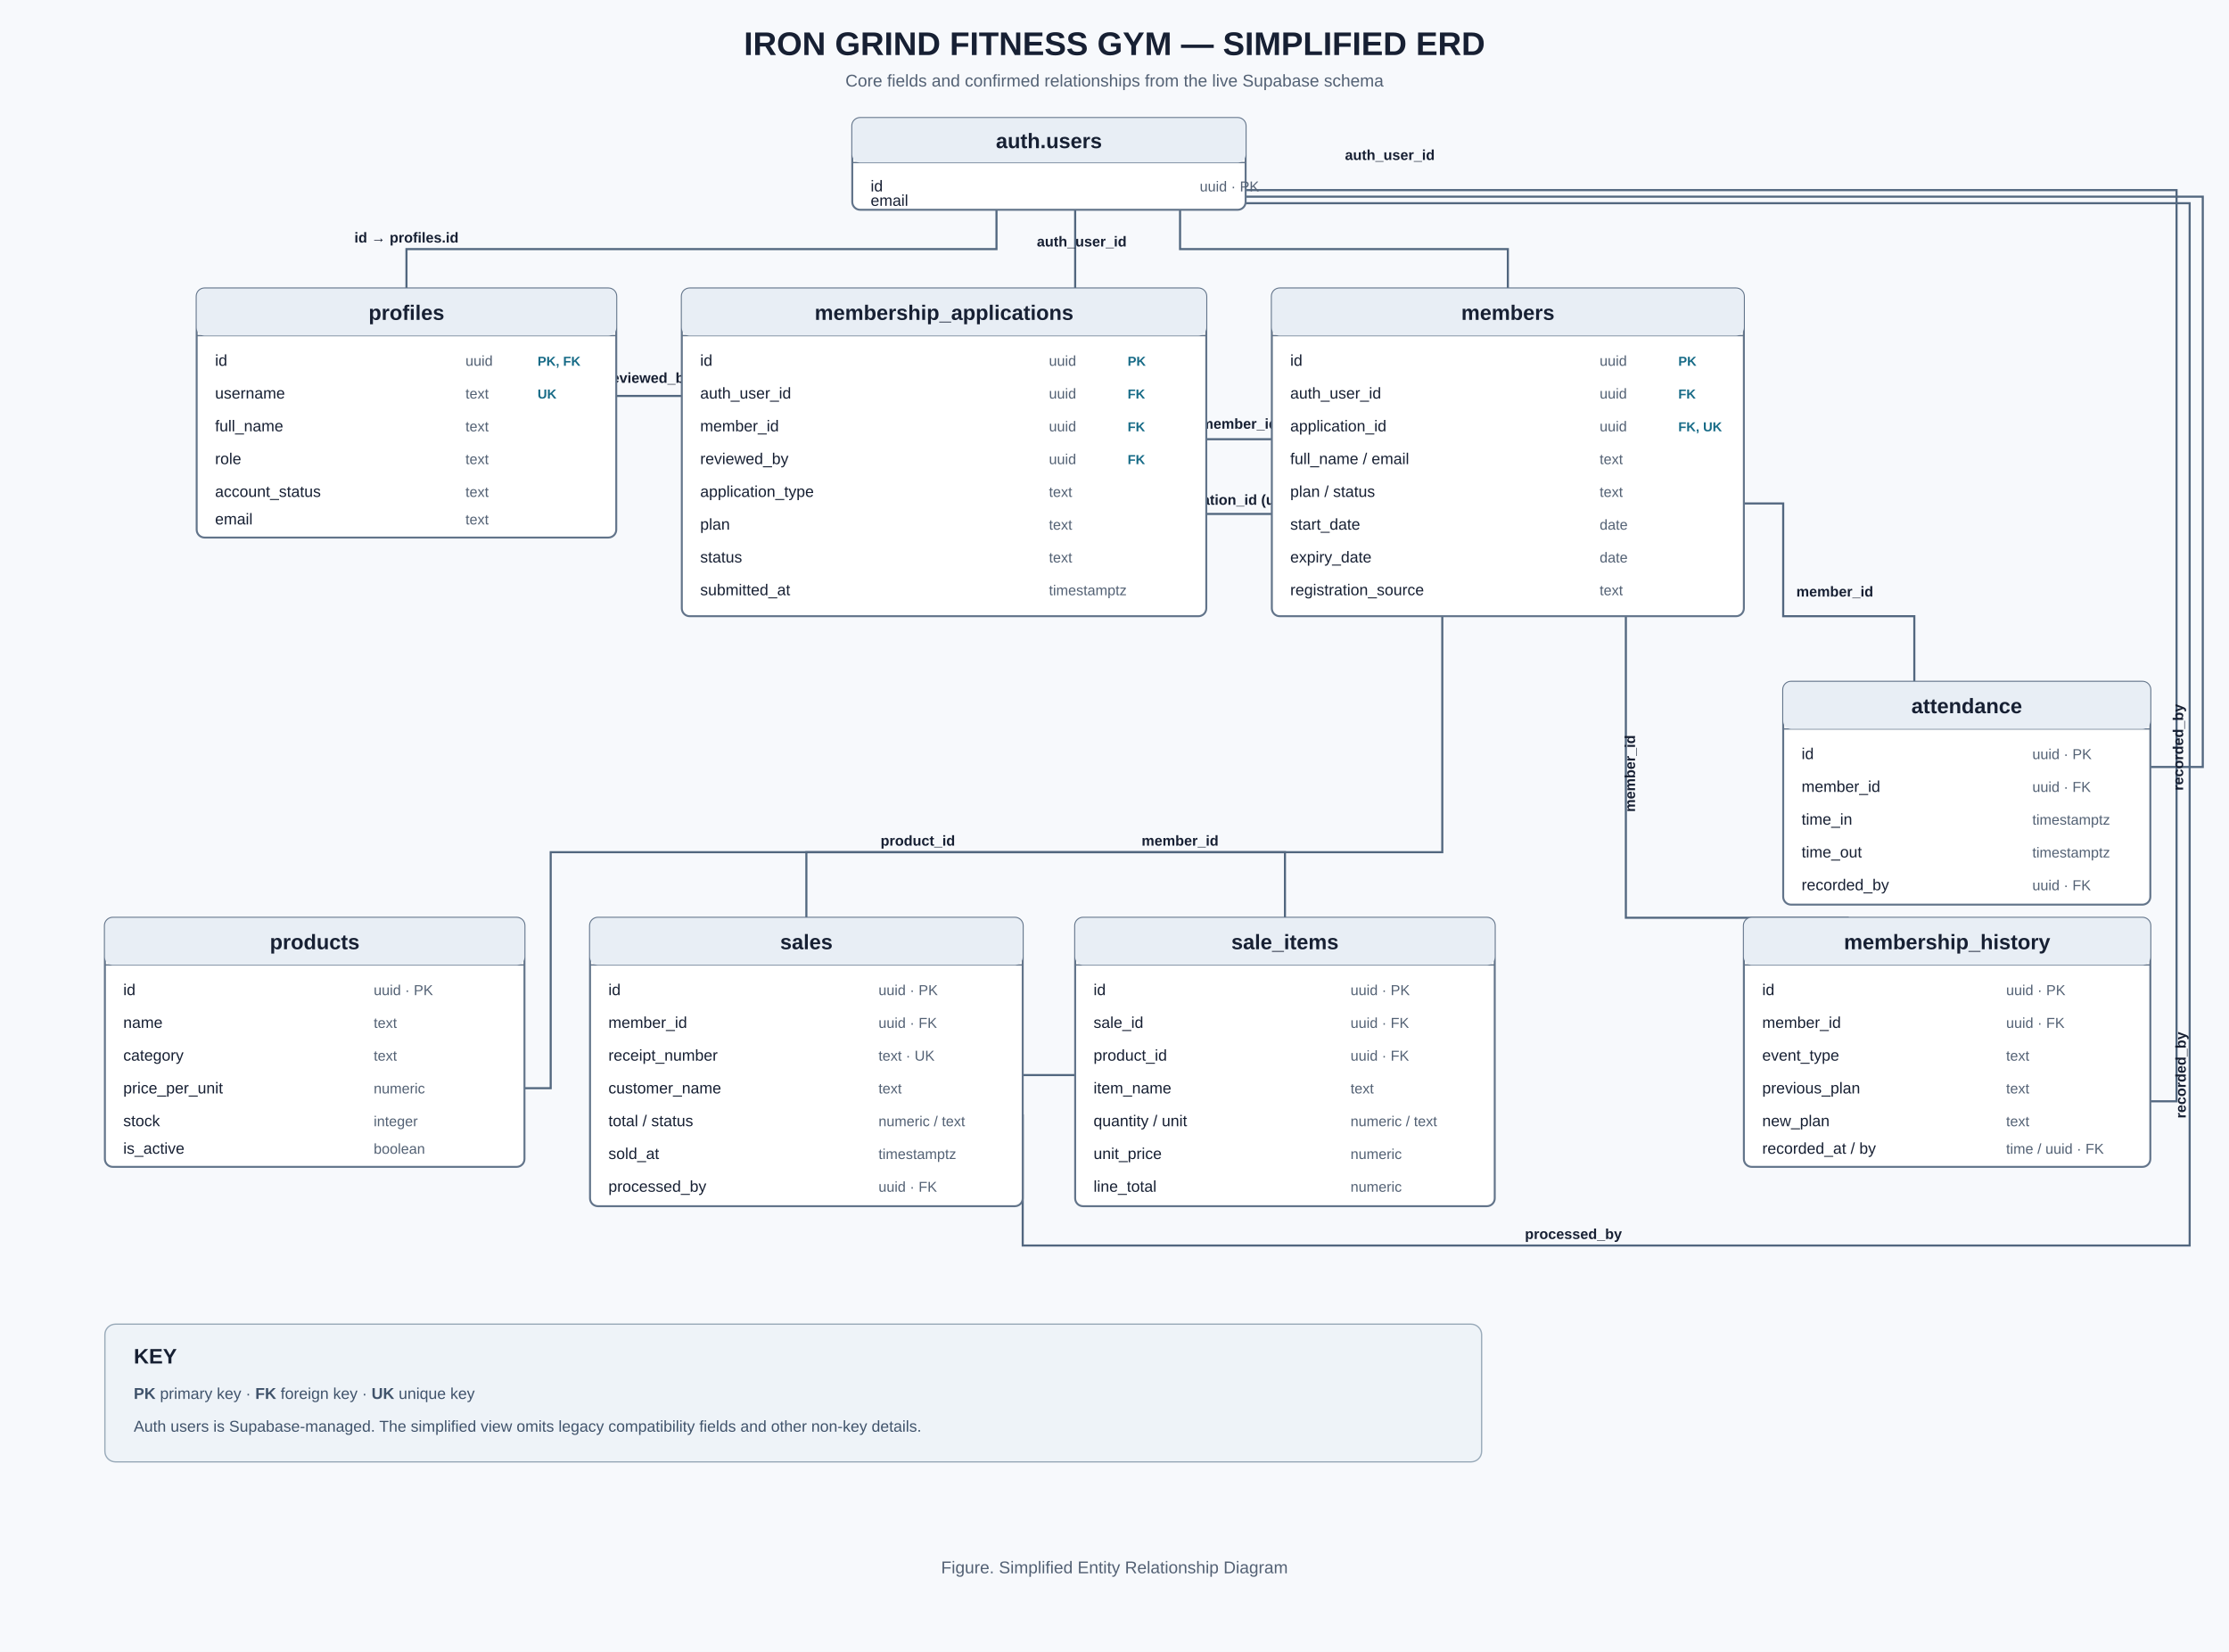
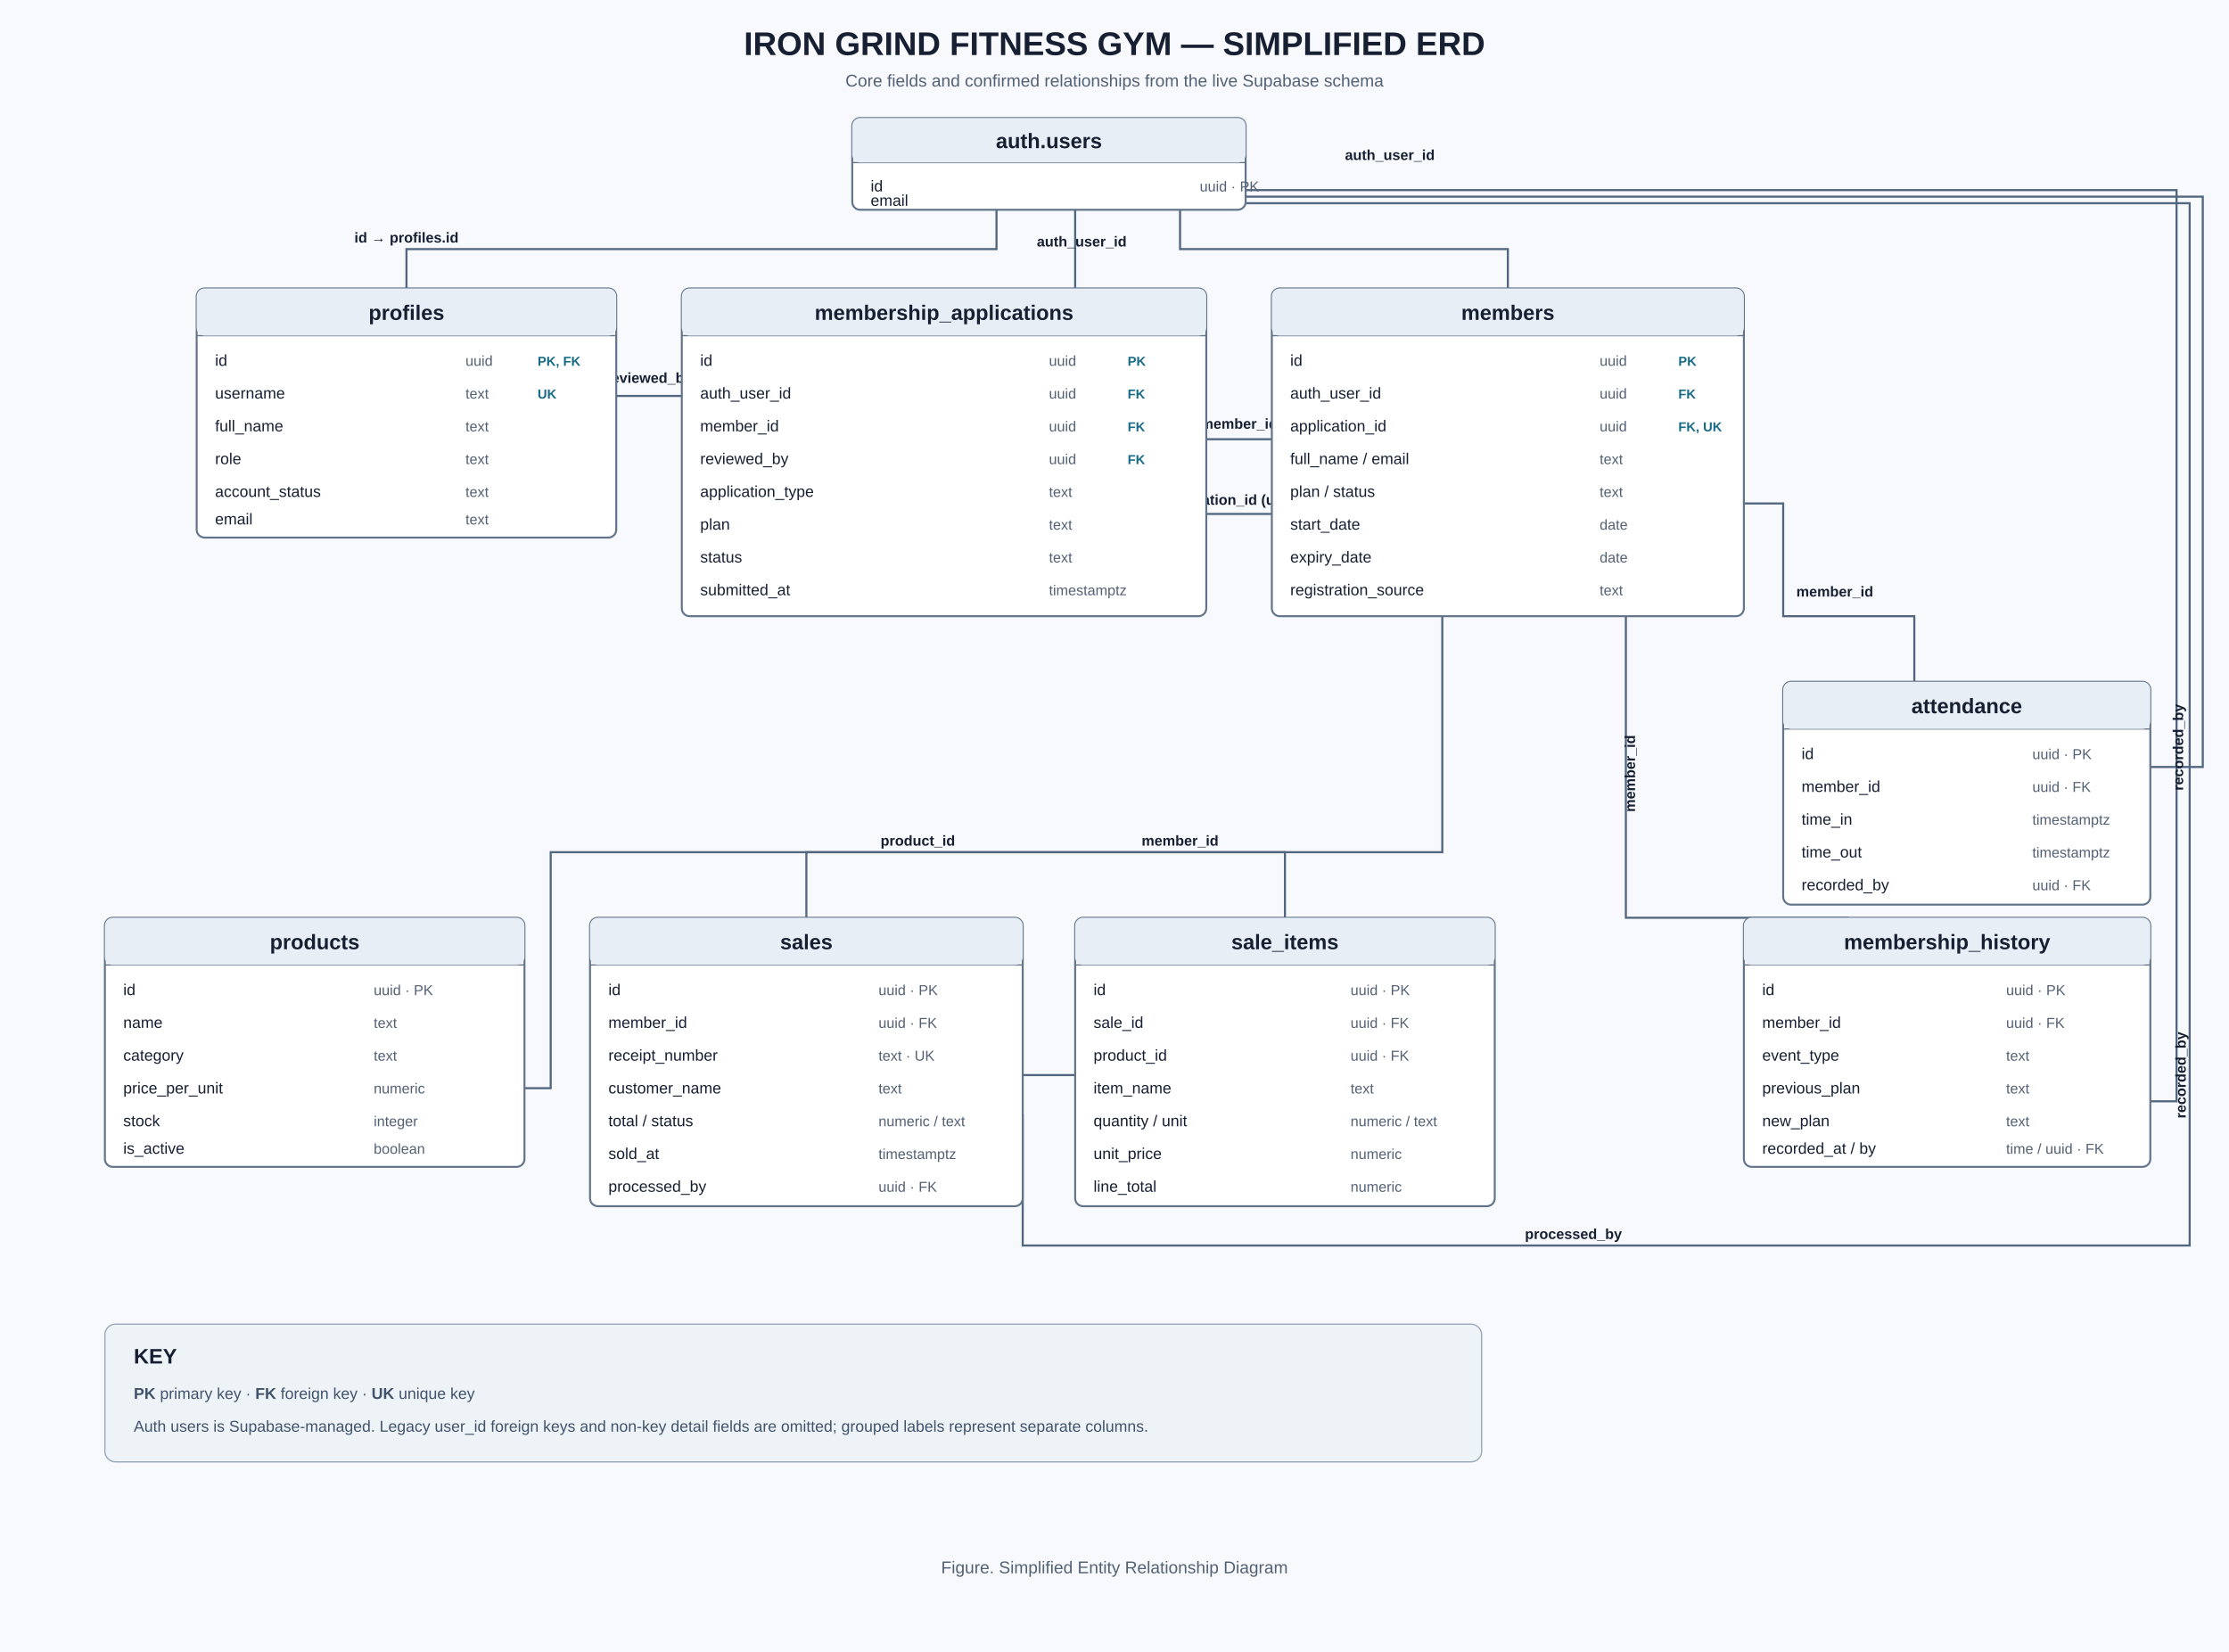
<svg xmlns="http://www.w3.org/2000/svg" width="1700" height="1260" viewBox="0 0 1700 1260" role="img" aria-labelledby="title desc">
  <defs>
    <style>
    text{font-family:Arial,Helvetica,sans-serif;fill:#172033}.title{font-size:25px;font-weight:700}.subtitle{font-size:13px;fill:#536174}.table{fill:#fff;stroke:#62748a;stroke-width:1.5}.head{fill:#e8eef5}.th{font-size:16px;font-weight:700}.field{font-size:12px}.type{font-size:11px;fill:#536174}.key{font-size:10px;font-weight:700;fill:#176b87}.edge{fill:none;stroke:#52677f;stroke-width:1.6}.rel{font-size:11px;font-weight:700;fill:#40536b}.legend{font-size:12px;fill:#40536b}
  </style>
  </defs>
  <rect width="1700" height="1260" fill="#f7f9fc" />
  <text x="850" y="42" text-anchor="middle" class="title">IRON GRIND FITNESS GYM — SIMPLIFIED ERD</text>
  <text x="850" y="66" text-anchor="middle" class="subtitle">Core fields and confirmed relationships from the live Supabase schema</text>
  <g class="edge">
    <path d="M760 160V190H310V220" />
    <path d="M820 160V220" />
    <path d="M900 160V190H1150V220" />
    <path d="M470 302H520" />
    <path d="M920 335H970" />
    <path d="M920 392H970" />
    <path d="M1330 384H1360V470H1460V520" />
    <path d="M1240 470V700H1410" />
    <path d="M1100 470V650H615V700" />
    <path d="M780 820H820" />
    <path d="M400 830H420V650H980V700" />
    <path d="M950 150H1680V585H1640" />
    <path d="M950 145H1660V840H1640" />
    <path d="M950 155H1670V950H780V850" />
  </g>
  <g class="rel">
    <text x="310" y="185" text-anchor="middle">id → profiles.id</text>
    <text x="825" y="188" text-anchor="middle">auth_user_id</text>
    <text x="1060" y="122" text-anchor="middle">auth_user_id</text>
    <text x="495" y="292" text-anchor="middle">reviewed_by</text>
    <text x="945" y="327" text-anchor="middle">member_id</text>
    <text x="945" y="385" text-anchor="middle">application_id (unique)</text>
    <text x="1370" y="455">member_id</text>
    <text x="1247" y="590" transform="rotate(-90 1247 590)" text-anchor="middle">member_id</text>
    <text x="855" y="810" text-anchor="middle">sale_id</text>
    <text x="700" y="645" text-anchor="middle">product_id</text>
    <text x="1665" y="570" transform="rotate(-90 1665 570)" text-anchor="middle">recorded_by</text>
    <text x="1667" y="820" transform="rotate(-90 1667 820)" text-anchor="middle">recorded_by</text>
    <text x="1200" y="945" text-anchor="middle">processed_by</text>
    <text x="900" y="645" text-anchor="middle">member_id</text>
  </g>
  <g transform="translate(650 90)">
    <rect width="300" height="70" rx="6" class="table" />
    <path d="M0 34H300" stroke="#62748a" />
    <rect width="300" height="34" rx="6" class="head" />
    <text x="150" y="23" text-anchor="middle" class="th">auth.users</text>
    <text x="14" y="56" class="field">id</text>
    <text x="265" y="56" class="type">uuid · PK</text>
    <text x="14" y="67" class="field">email</text>
  </g>
  <g transform="translate(150 220)">
    <rect width="320" height="190" rx="6" class="table" />
    <path d="M0 36H320" stroke="#62748a" />
    <rect width="320" height="36" rx="6" class="head" />
    <text x="160" y="24" text-anchor="middle" class="th">profiles</text>
    <text x="14" y="59" class="field">id</text>
    <text x="205" y="59" class="type">uuid</text>
    <text x="260" y="59" class="key">PK, FK</text>
    <text x="14" y="84" class="field">username</text>
    <text x="205" y="84" class="type">text</text>
    <text x="260" y="84" class="key">UK</text>
    <text x="14" y="109" class="field">full_name</text>
    <text x="205" y="109" class="type">text</text>
    <text x="14" y="134" class="field">role</text>
    <text x="205" y="134" class="type">text</text>
    <text x="14" y="159" class="field">account_status</text>
    <text x="205" y="159" class="type">text</text>
    <text x="14" y="180" class="field">email</text>
    <text x="205" y="180" class="type">text</text>
  </g>
  <g transform="translate(520 220)">
    <rect width="400" height="250" rx="6" class="table" />
    <path d="M0 36H400" stroke="#62748a" />
    <rect width="400" height="36" rx="6" class="head" />
    <text x="200" y="24" text-anchor="middle" class="th">membership_applications</text>
    <text x="14" y="59" class="field">id</text>
    <text x="280" y="59" class="type">uuid</text>
    <text x="340" y="59" class="key">PK</text>
    <text x="14" y="84" class="field">auth_user_id</text>
    <text x="280" y="84" class="type">uuid</text>
    <text x="340" y="84" class="key">FK</text>
    <text x="14" y="109" class="field">member_id</text>
    <text x="280" y="109" class="type">uuid</text>
    <text x="340" y="109" class="key">FK</text>
    <text x="14" y="134" class="field">reviewed_by</text>
    <text x="280" y="134" class="type">uuid</text>
    <text x="340" y="134" class="key">FK</text>
    <text x="14" y="159" class="field">application_type</text>
    <text x="280" y="159" class="type">text</text>
    <text x="14" y="184" class="field">plan</text>
    <text x="280" y="184" class="type">text</text>
    <text x="14" y="209" class="field">status</text>
    <text x="280" y="209" class="type">text</text>
    <text x="14" y="234" class="field">submitted_at</text>
    <text x="280" y="234" class="type">timestamptz</text>
  </g>
  <g transform="translate(970 220)">
    <rect width="360" height="250" rx="6" class="table" />
    <path d="M0 36H360" stroke="#62748a" />
    <rect width="360" height="36" rx="6" class="head" />
    <text x="180" y="24" text-anchor="middle" class="th">members</text>
    <text x="14" y="59" class="field">id</text>
    <text x="250" y="59" class="type">uuid</text>
    <text x="310" y="59" class="key">PK</text>
    <text x="14" y="84" class="field">auth_user_id</text>
    <text x="250" y="84" class="type">uuid</text>
    <text x="310" y="84" class="key">FK</text>
    <text x="14" y="109" class="field">application_id</text>
    <text x="250" y="109" class="type">uuid</text>
    <text x="310" y="109" class="key">FK, UK</text>
    <text x="14" y="134" class="field">full_name / email</text>
    <text x="250" y="134" class="type">text</text>
    <text x="14" y="159" class="field">plan / status</text>
    <text x="250" y="159" class="type">text</text>
    <text x="14" y="184" class="field">start_date</text>
    <text x="250" y="184" class="type">date</text>
    <text x="14" y="209" class="field">expiry_date</text>
    <text x="250" y="209" class="type">date</text>
    <text x="14" y="234" class="field">registration_source</text>
    <text x="250" y="234" class="type">text</text>
  </g>
  <g transform="translate(1360 520)">
    <rect width="280" height="170" rx="6" class="table" />
    <path d="M0 36H280" stroke="#62748a" />
    <rect width="280" height="36" rx="6" class="head" />
    <text x="140" y="24" text-anchor="middle" class="th">attendance</text>
    <text x="14" y="59" class="field">id</text>
    <text x="190" y="59" class="type">uuid · PK</text>
    <text x="14" y="84" class="field">member_id</text>
    <text x="190" y="84" class="type">uuid · FK</text>
    <text x="14" y="109" class="field">time_in</text>
    <text x="190" y="109" class="type">timestamptz</text>
    <text x="14" y="134" class="field">time_out</text>
    <text x="190" y="134" class="type">timestamptz</text>
    <text x="14" y="159" class="field">recorded_by</text>
    <text x="190" y="159" class="type">uuid · FK</text>
  </g>
  <g transform="translate(80 700)">
    <rect width="320" height="190" rx="6" class="table" />
    <path d="M0 36H320" stroke="#62748a" />
    <rect width="320" height="36" rx="6" class="head" />
    <text x="160" y="24" text-anchor="middle" class="th">products</text>
    <text x="14" y="59" class="field">id</text>
    <text x="205" y="59" class="type">uuid · PK</text>
    <text x="14" y="84" class="field">name</text>
    <text x="205" y="84" class="type">text</text>
    <text x="14" y="109" class="field">category</text>
    <text x="205" y="109" class="type">text</text>
    <text x="14" y="134" class="field">price_per_unit</text>
    <text x="205" y="134" class="type">numeric</text>
    <text x="14" y="159" class="field">stock</text>
    <text x="205" y="159" class="type">integer</text>
    <text x="14" y="180" class="field">is_active</text>
    <text x="205" y="180" class="type">boolean</text>
  </g>
  <g transform="translate(450 700)">
    <rect width="330" height="220" rx="6" class="table" />
    <path d="M0 36H330" stroke="#62748a" />
    <rect width="330" height="36" rx="6" class="head" />
    <text x="165" y="24" text-anchor="middle" class="th">sales</text>
    <text x="14" y="59" class="field">id</text>
    <text x="220" y="59" class="type">uuid · PK</text>
    <text x="14" y="84" class="field">member_id</text>
    <text x="220" y="84" class="type">uuid · FK</text>
    <text x="14" y="109" class="field">receipt_number</text>
    <text x="220" y="109" class="type">text · UK</text>
    <text x="14" y="134" class="field">customer_name</text>
    <text x="220" y="134" class="type">text</text>
    <text x="14" y="159" class="field">total / status</text>
    <text x="220" y="159" class="type">numeric / text</text>
    <text x="14" y="184" class="field">sold_at</text>
    <text x="220" y="184" class="type">timestamptz</text>
    <text x="14" y="209" class="field">processed_by</text>
    <text x="220" y="209" class="type">uuid · FK</text>
  </g>
  <g transform="translate(820 700)">
    <rect width="320" height="220" rx="6" class="table" />
    <path d="M0 36H320" stroke="#62748a" />
    <rect width="320" height="36" rx="6" class="head" />
    <text x="160" y="24" text-anchor="middle" class="th">sale_items</text>
    <text x="14" y="59" class="field">id</text>
    <text x="210" y="59" class="type">uuid · PK</text>
    <text x="14" y="84" class="field">sale_id</text>
    <text x="210" y="84" class="type">uuid · FK</text>
    <text x="14" y="109" class="field">product_id</text>
    <text x="210" y="109" class="type">uuid · FK</text>
    <text x="14" y="134" class="field">item_name</text>
    <text x="210" y="134" class="type">text</text>
    <text x="14" y="159" class="field">quantity / unit</text>
    <text x="210" y="159" class="type">numeric / text</text>
    <text x="14" y="184" class="field">unit_price</text>
    <text x="210" y="184" class="type">numeric</text>
    <text x="14" y="209" class="field">line_total</text>
    <text x="210" y="209" class="type">numeric</text>
  </g>
  <g transform="translate(1330 700)">
    <rect width="310" height="190" rx="6" class="table" />
    <path d="M0 36H310" stroke="#62748a" />
    <rect width="310" height="36" rx="6" class="head" />
    <text x="155" y="24" text-anchor="middle" class="th">membership_history</text>
    <text x="14" y="59" class="field">id</text>
    <text x="200" y="59" class="type">uuid · PK</text>
    <text x="14" y="84" class="field">member_id</text>
    <text x="200" y="84" class="type">uuid · FK</text>
    <text x="14" y="109" class="field">event_type</text>
    <text x="200" y="109" class="type">text</text>
    <text x="14" y="134" class="field">previous_plan</text>
    <text x="200" y="134" class="type">text</text>
    <text x="14" y="159" class="field">new_plan</text>
    <text x="200" y="159" class="type">text</text>
    <text x="14" y="180" class="field">recorded_at / by</text>
    <text x="200" y="180" class="type">time / uuid · FK</text>
  </g>
  <g transform="translate(80 1010)">
    <rect width="1050" height="105" rx="8" fill="#eef3f8" stroke="#9aabba" />
    <text x="22" y="30" class="th">KEY</text>
    <text x="22" y="57" class="legend">
      <tspan font-weight="700">PK</tspan> primary key  ·  <tspan font-weight="700">FK</tspan> foreign key  ·  <tspan font-weight="700">UK</tspan> unique key</text>
-     <text x="22" y="82" class="legend">Auth users is Supabase-managed. The simplified view omits legacy compatibility fields and other non-key details.</text>
+     <text x="22" y="82" class="legend">Auth users is Supabase-managed. Legacy user_id foreign keys and non-key detail fields are omitted; grouped labels represent separate columns.</text>
  </g>
  <text x="850" y="1200" text-anchor="middle" class="subtitle">Figure. Simplified Entity Relationship Diagram</text>
</svg>
